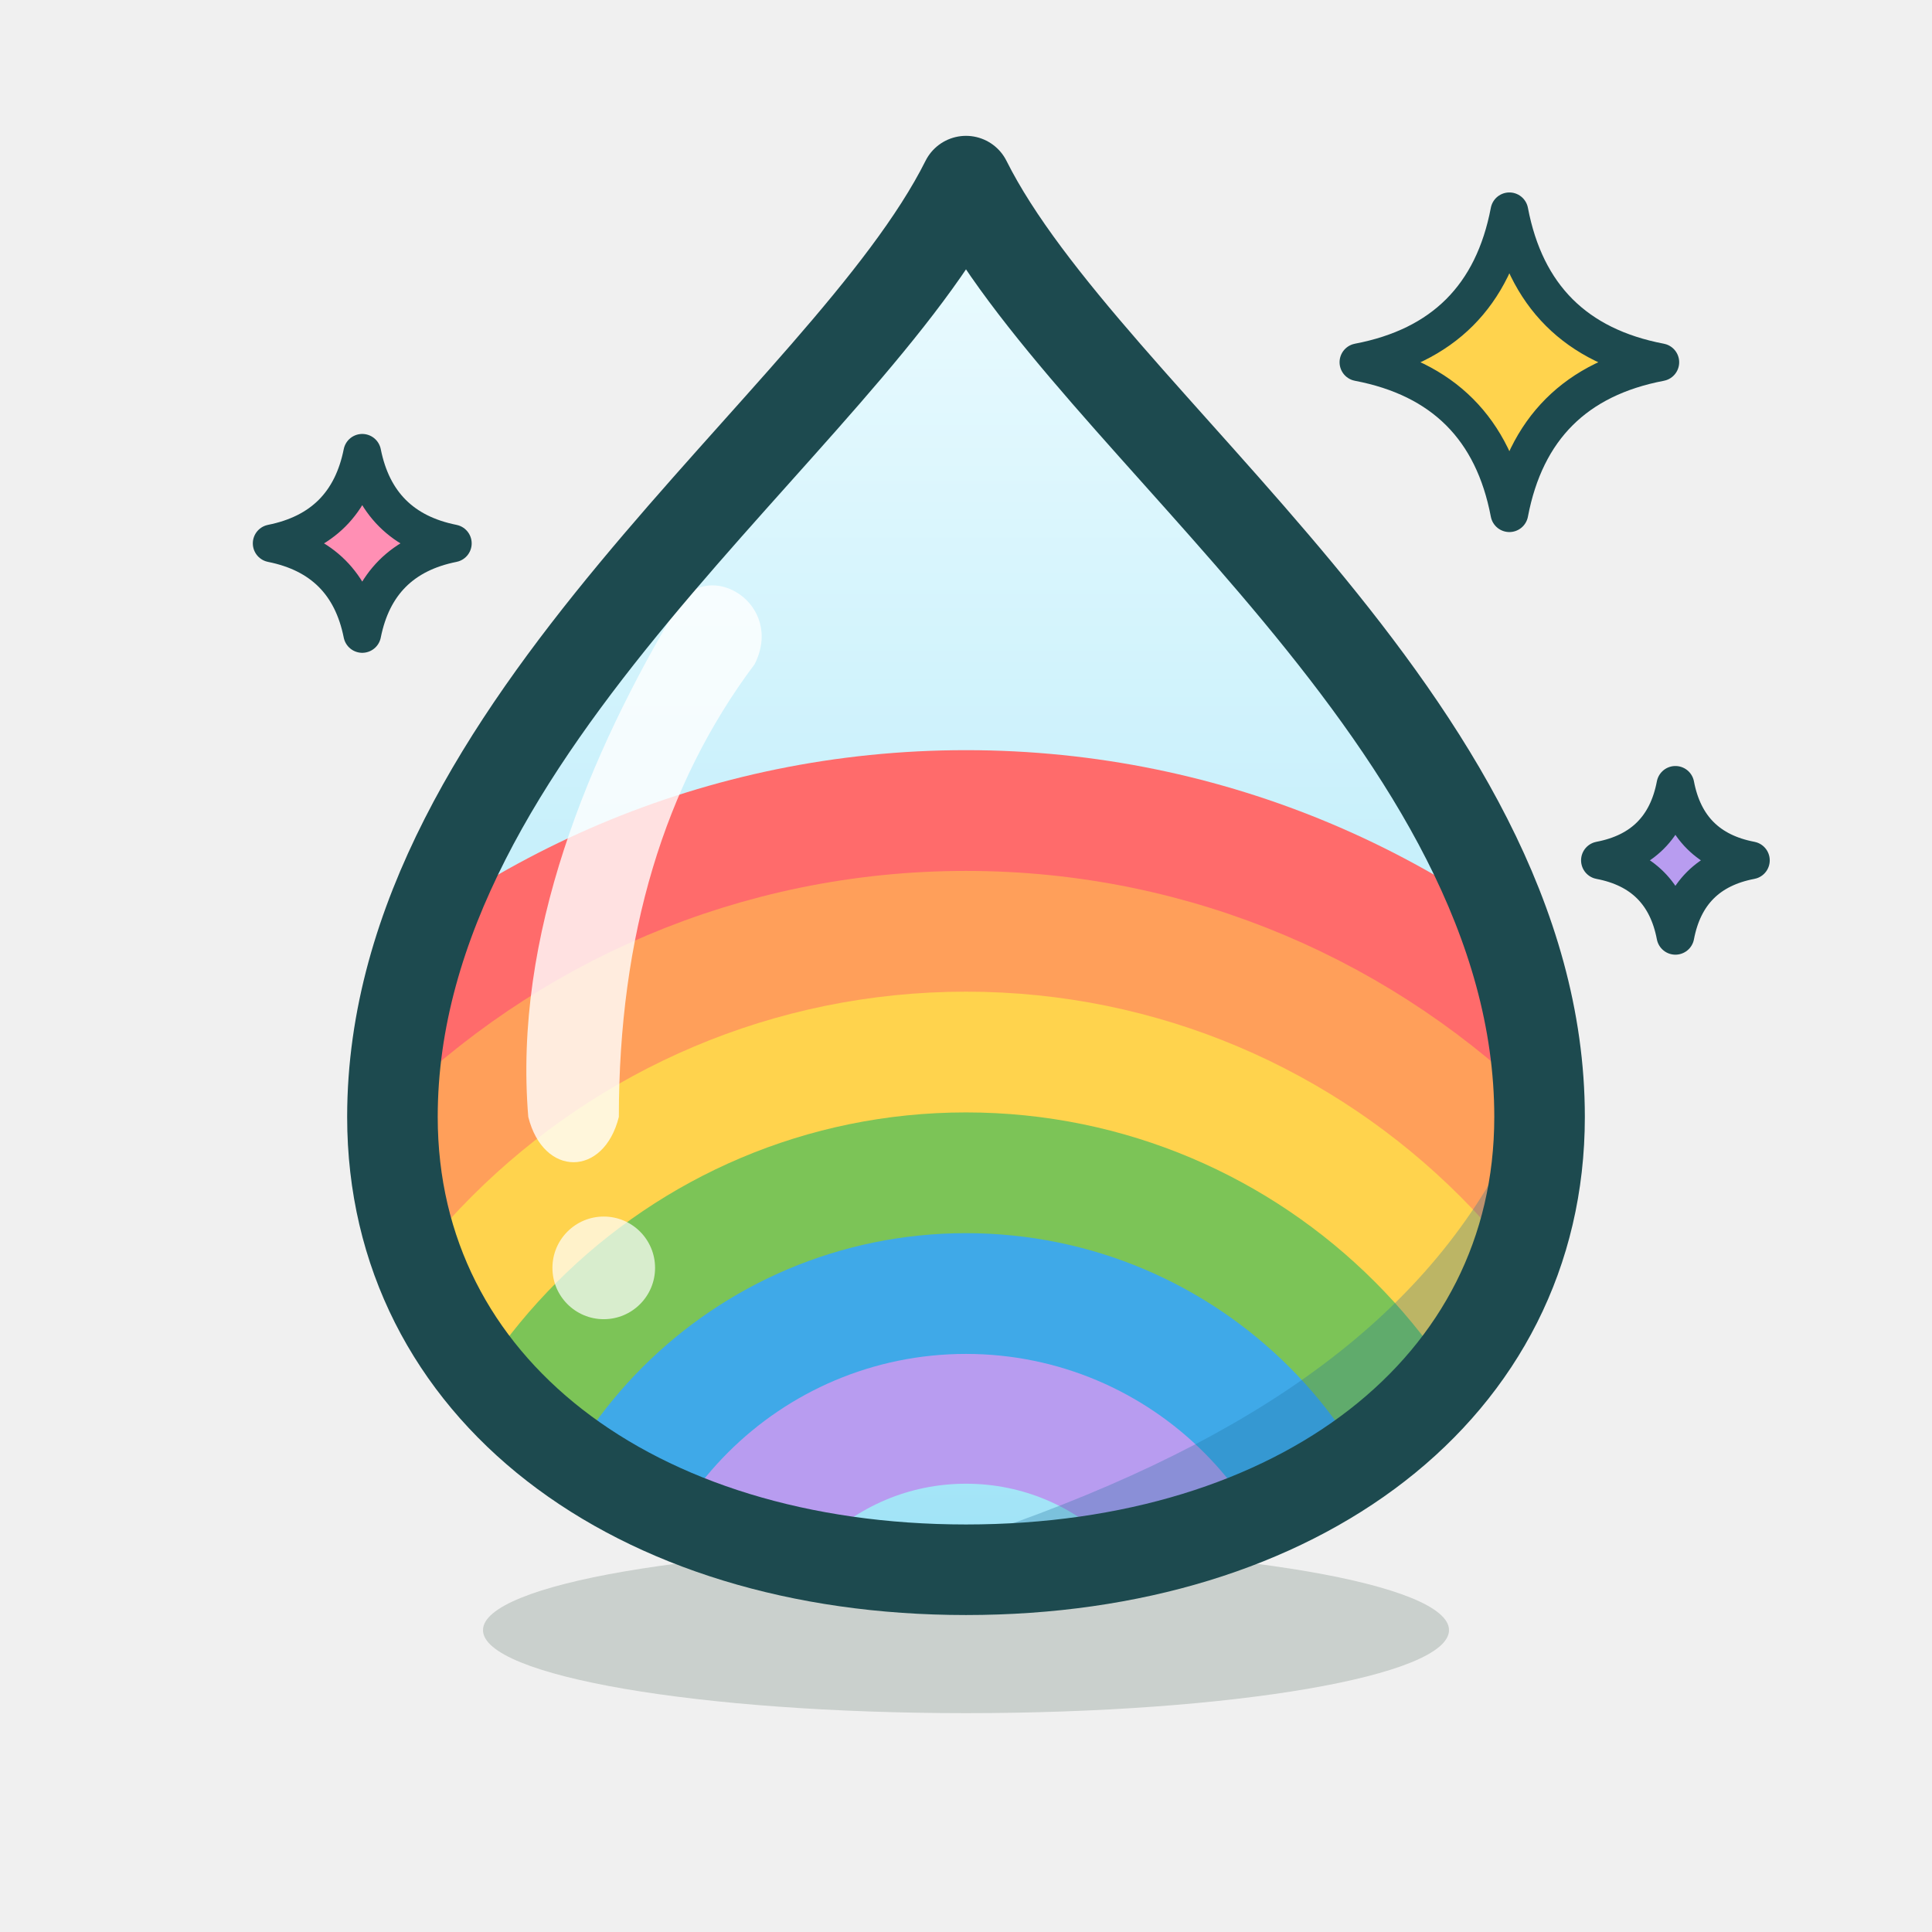
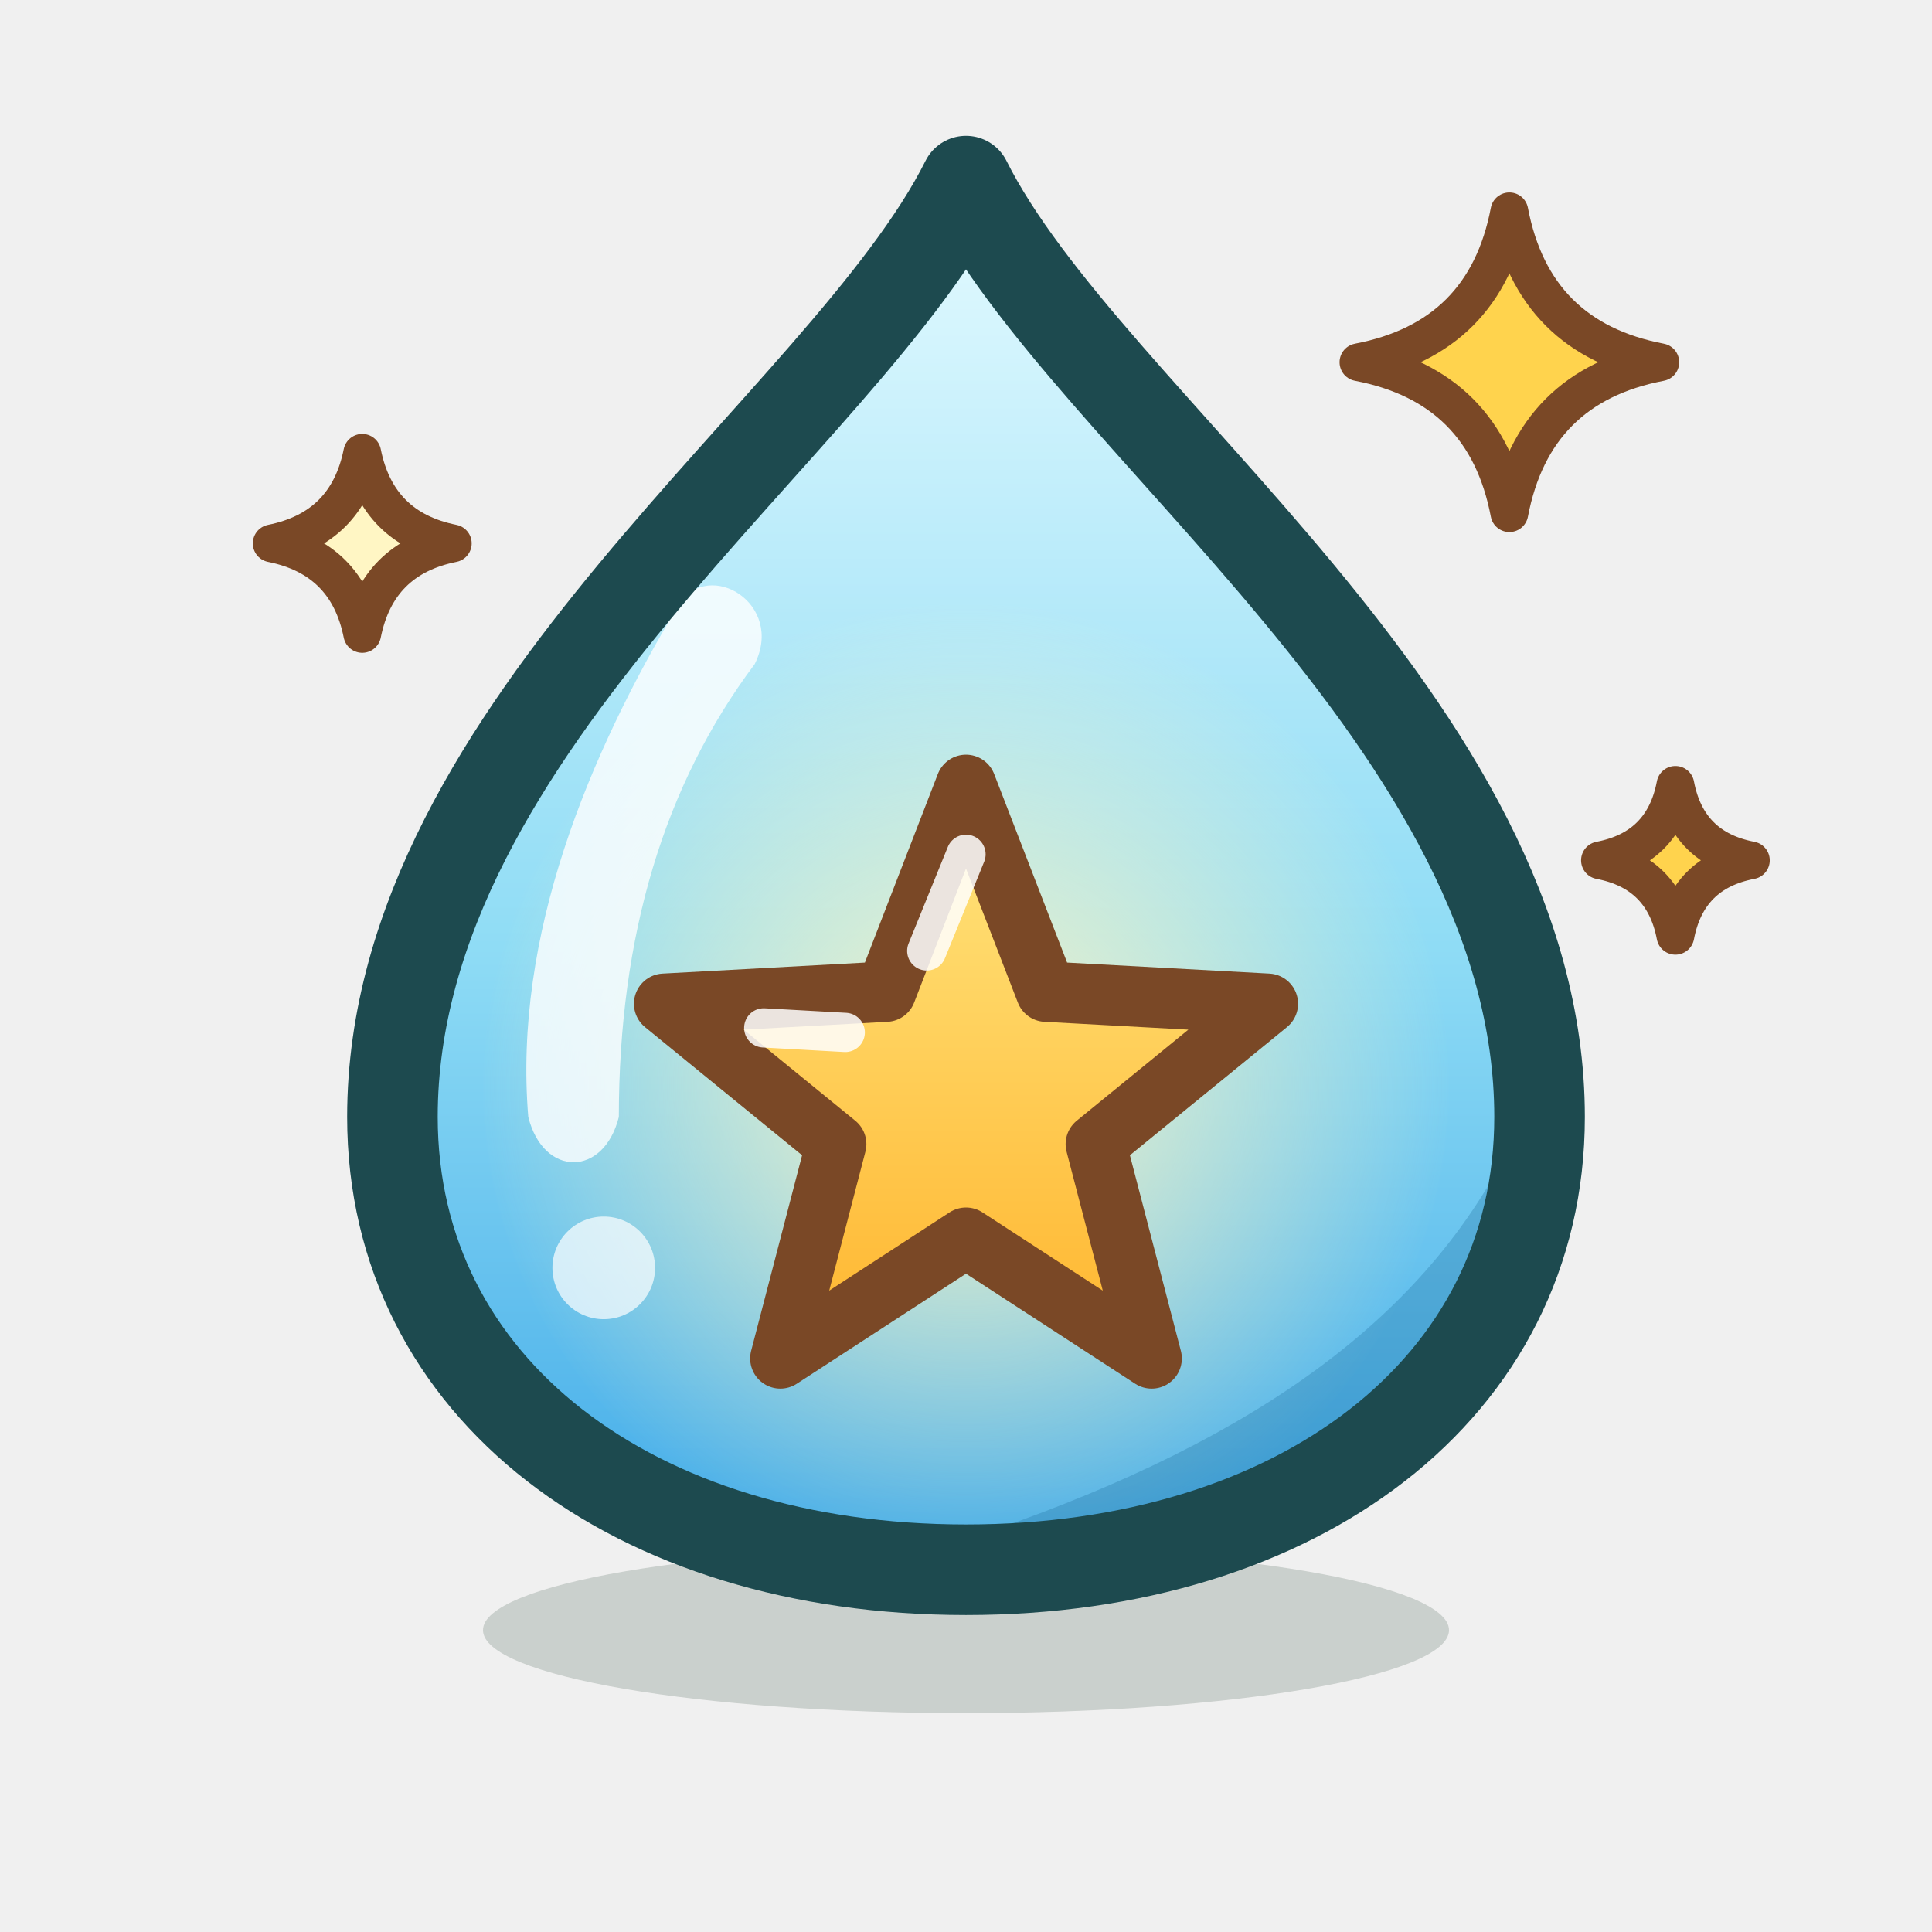
<svg xmlns="http://www.w3.org/2000/svg" viewBox="0 0 128 128" width="128" height="128">
  <defs>
    <linearGradient id="j0a" x1="0" y1="0" x2="0" y2="1">
-       <stop offset="0" stop-color="#eefcff" />
-       <stop offset="1" stop-color="#9fe3f7" />
+       <stop offset="0" stop-color="#e6fbff" />
+       <stop offset=".55" stop-color="#8fdcf5" />
+       <stop offset="1" stop-color="#3fa9e8" />
+     </linearGradient>
+     <radialGradient id="j0g" cx=".5" cy=".5" r=".5">
+       <stop offset="0" stop-color="#fff6c4" stop-opacity=".95" />
+       <stop offset="1" stop-color="#fff6c4" stop-opacity="0" />
+     </radialGradient>
+     <linearGradient id="j0s" x1="0" y1="0" x2="0" y2="1">
+       <stop offset="0" stop-color="#ffe680" />
+       <stop offset="1" stop-color="#ffb52e" />
    </linearGradient>
    <path id="j0d" d="M64 12C72 28 102 48 102 74C102 92 86 104 64 104C42 104 26 92 26 74C26 48 56 28 64 12Z" />
    <clipPath id="j0c">
      <use href="#j0d" />
    </clipPath>
  </defs>
  <ellipse cx="64" cy="108" rx="32" ry="5.5" fill="#1d3b2a" opacity=".18" />
  <g clip-path="url(#j0c)">
    <use href="#j0d" fill="url(#j0a)" />
-     <g fill="none" stroke-width="8.6">
-       <circle cx="64" cy="112" r="58" stroke="#ff6b6b" />
-       <circle cx="64" cy="112" r="50" stroke="#ff9f5a" />
-       <circle cx="64" cy="112" r="42" stroke="#ffd34d" />
-       <circle cx="64" cy="112" r="34" stroke="#7cc457" />
-       <circle cx="64" cy="112" r="26" stroke="#3fa9e8" />
-       <circle cx="64" cy="112" r="18" stroke="#b89cf0" />
-     </g>
+     <circle cx="64" cy="72" r="32" fill="url(#j0g)" />
    <path d="M100 76C98 92 84 102 64 102C82 96 94 88 100 76Z" fill="#1f6f9e" opacity=".3" />
    <path d="M45 40C39 50 34 62 35 74C36 78 40 78 41 74C41 62 44 52 50 44C52 40 47 37 45 40Z" fill="#fff" opacity=".8" />
    <circle cx="40" cy="84" r="3.4" fill="#fff" opacity=".7" />
  </g>
  <use href="#j0d" fill="none" stroke="#1d4a4f" stroke-width="6" stroke-linejoin="round" />
-   <g stroke="#1d4a4f" stroke-width="2.5" stroke-linejoin="round">
+   <path d="M64 52L69.3 65.7L84 66.5L72.6 75.8L76.3 90L64 82L51.7 90L55.4 75.8L44 66.5L58.7 65.7Z" fill="url(#j0s)" stroke="#7a4826" stroke-width="4" stroke-linejoin="round" />
+   <path d="M61.4 63L64 56.6M56 68.4L50.6 68.1" fill="none" stroke="#fff" stroke-width="2.6" stroke-linecap="round" opacity=".85" />
+   <g stroke="#7a4826" stroke-width="2.5" stroke-linejoin="round">
    <path d="M100 14Q101.6 22.4 110 24Q101.6 25.6 100 34Q98.4 25.6 90 24Q98.4 22.4 100 14Z" fill="#ffd34d" />
-     <path d="M24 30Q25 35 30 36Q25 37 24 42Q23 37 18 36Q23 35 24 30Z" fill="#ff8fb4" />
-     <path d="M111 52Q111.8 56.2 116 57Q111.8 57.8 111 62Q110.2 57.8 106 57Q110.2 56.2 111 52Z" fill="#b89cf0" />
+     <path d="M24 30Q25 35 30 36Q25 37 24 42Q23 37 18 36Q23 35 24 30Z" fill="#fff6c4" />
+     <path d="M111 52Q111.8 56.2 116 57Q111.8 57.8 111 62Q110.2 57.8 106 57Q110.2 56.2 111 52Z" fill="#ffd34d" />
  </g>
</svg>
